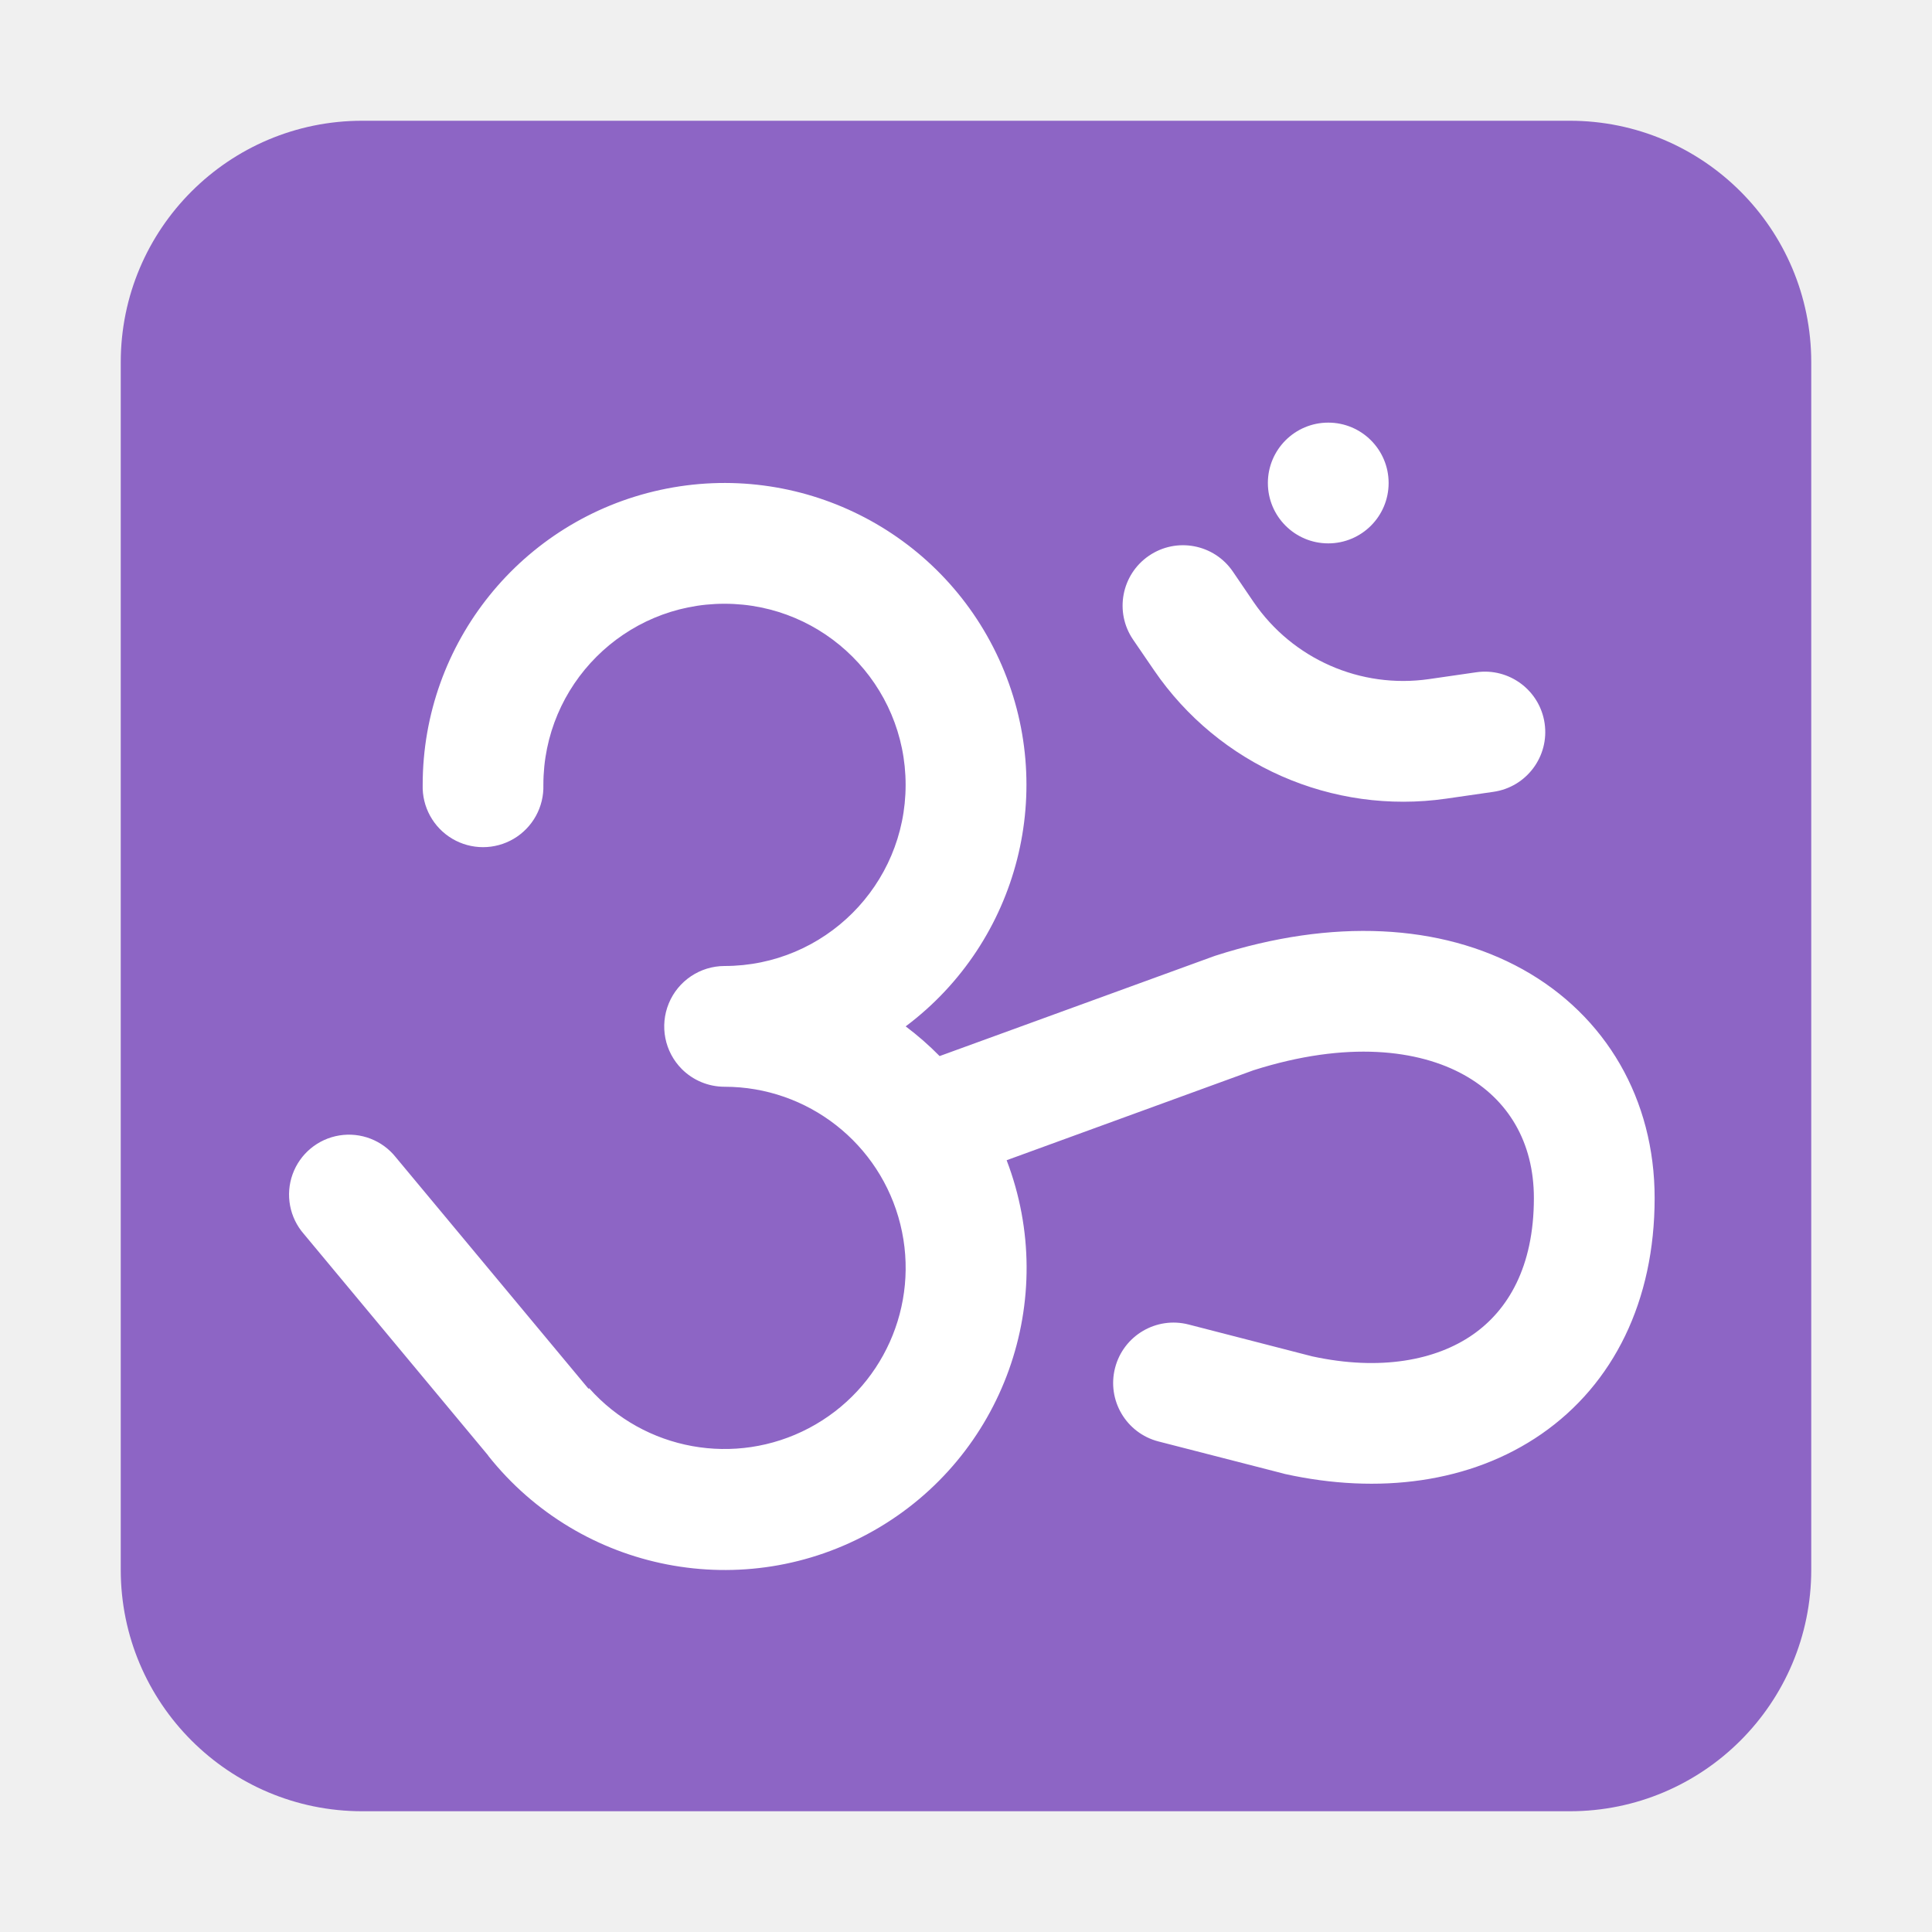
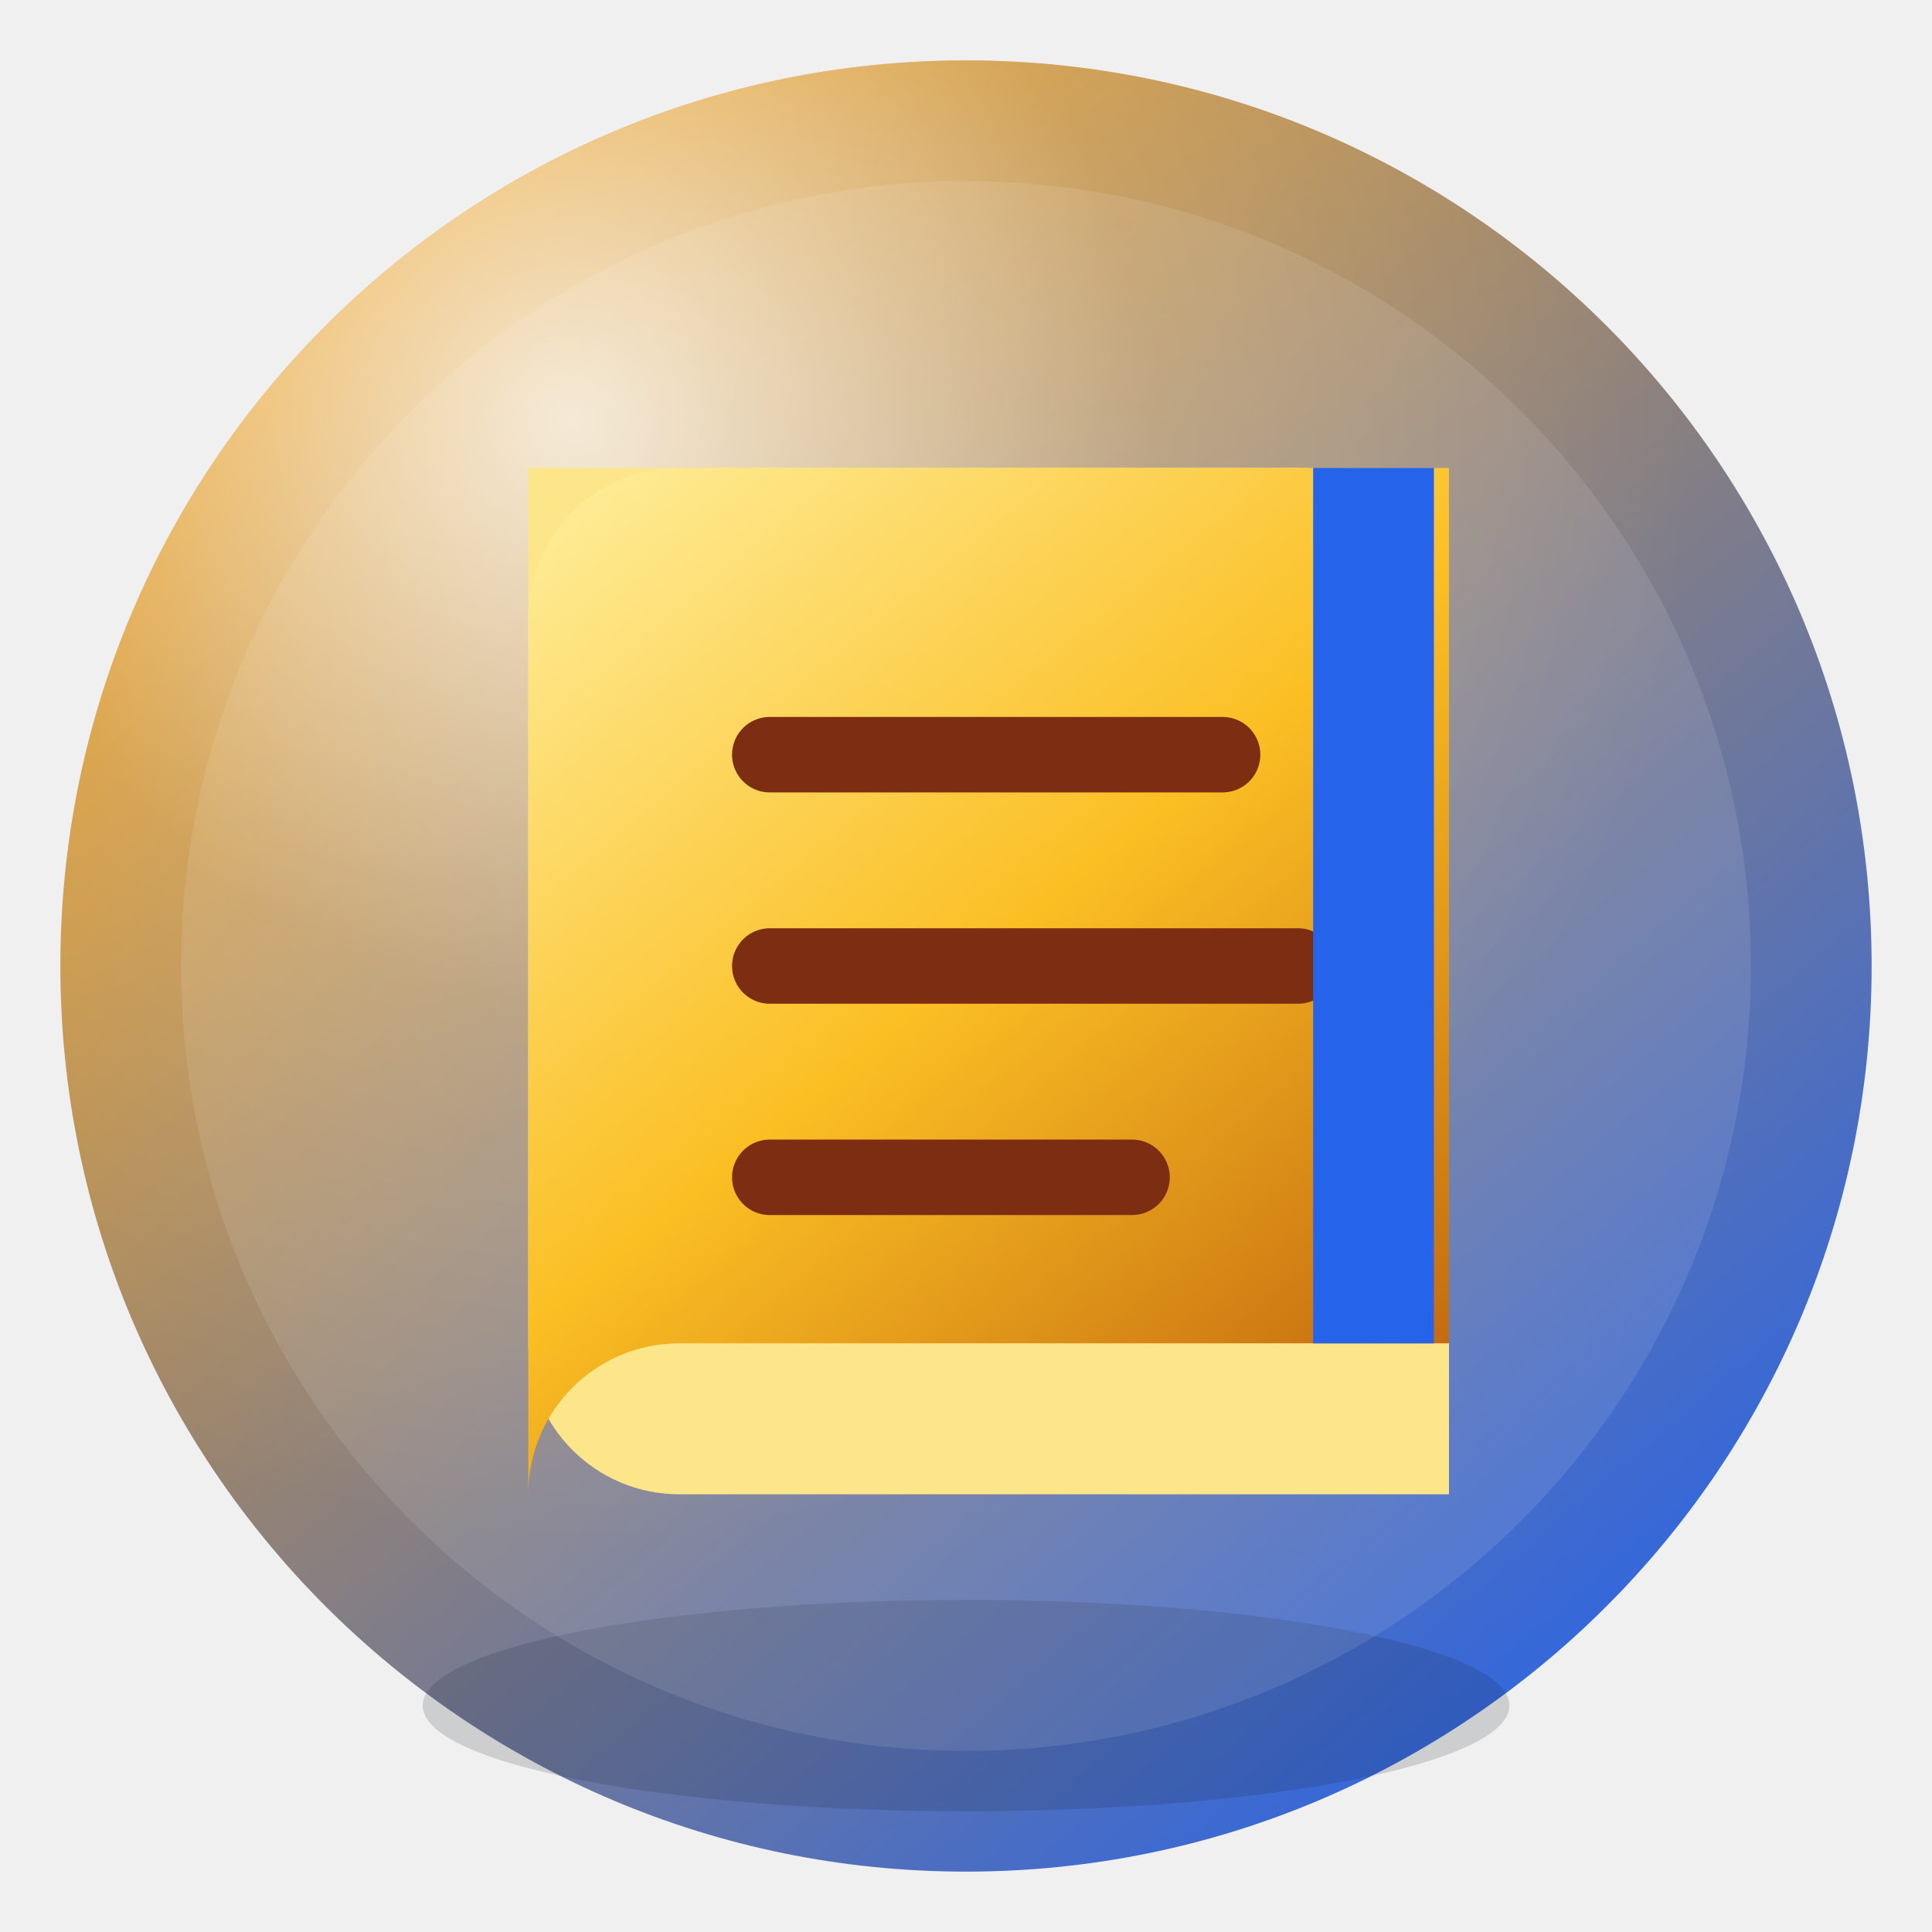
- <svg xmlns="http://www.w3.org/2000/svg" width="1em" height="1em" viewBox="0 0 32 32">
-   <g fill="none">
-     <path fill="#8D65C5" d="M2 6a4 4 0 0 1 4-4h20a4 4 0 0 1 4 4v20a4 4 0 0 1-4 4H6a4 4 0 0 1-4-4z" />
-     <path fill="#fff" d="M22 9a1 1 0 1 0 0-2a1 1 0 0 0 0 2m-7 4a3 3 0 0 1-3 3a1.001 1.001 0 0 0-.707 1.707A1 1 0 0 0 12 18a3 3 0 1 1-2.241 4.994l-.012.008l-3.188-3.83a.992.992 0 1 0-1.525 1.268l3.053 3.669l-.002.001a5 5 0 0 0 8.588-4.893l4.088-1.49c1.553-.494 2.739-.34 3.488.077c.727.404 1.157 1.11 1.157 2.04c0 1.143-.432 1.86-1.015 2.264c-.605.42-1.524.604-2.659.357l-2.045-.527a1 1 0 1 0-.499 1.937l2.063.53l.017.005l.016.004c1.546.341 3.074.15 4.247-.662c1.198-.83 1.875-2.208 1.875-3.908c0-1.633-.803-3.02-2.186-3.789c-1.357-.753-3.15-.849-5.088-.226l-.037.013l-4.532 1.65a5 5 0 0 0-.562-.492a5 5 0 1 0-8-4A1 1 0 1 0 9 13a3 3 0 1 1 6 0" />
-     <path fill="#fff" d="M20.42 9.467a1 1 0 1 0-1.652 1.128l.344.503a5 5 0 0 0 4.843 2.13l.782-.113a1 1 0 0 0-.286-1.98l-.782.113a3 3 0 0 1-2.906-1.277z" />
-   </g>
+ <svg xmlns="http://www.w3.org/2000/svg" viewBox="0 0 128 128">
+   <defs>
+     <linearGradient id="bg" x1="18" y1="10" x2="110" y2="118" gradientUnits="userSpaceOnUse">
+       <stop stop-color="#F59E0B" />
+       <stop offset="1" stop-color="#2563EB" />
+     </linearGradient>
+     <radialGradient id="shine" cx="38" cy="28" r="74" gradientUnits="userSpaceOnUse">
+       <stop stop-color="#FFFFFF" stop-opacity="0.78" />
+       <stop offset="0.52" stop-color="#FFFFFF" stop-opacity="0.16" />
+       <stop offset="1" stop-color="#FFFFFF" stop-opacity="0" />
+     </radialGradient>
+     <linearGradient id="gold" x1="31" y1="25" x2="96" y2="104" gradientUnits="userSpaceOnUse">
+       <stop stop-color="#FFF7B2" />
+       <stop offset="0.5" stop-color="#FBBF24" />
+       <stop offset="1" stop-color="#B45309" />
+     </linearGradient>
+     <linearGradient id="silver" x1="28" y1="22" x2="101" y2="105" gradientUnits="userSpaceOnUse">
+       <stop stop-color="#FFFFFF" />
+       <stop offset="0.55" stop-color="#D8E3F0" />
+       <stop offset="1" stop-color="#7C8EA5" />
+     </linearGradient>
+     <linearGradient id="green" x1="21" y1="25" x2="105" y2="105" gradientUnits="userSpaceOnUse">
+       <stop stop-color="#BBF7D0" />
+       <stop offset="0.55" stop-color="#22C55E" />
+       <stop offset="1" stop-color="#166534" />
+     </linearGradient>
+     <linearGradient id="warm" x1="25" y1="18" x2="106" y2="112" gradientUnits="userSpaceOnUse">
+       <stop stop-color="#FED7AA" />
+       <stop offset="0.48" stop-color="#FB923C" />
+       <stop offset="1" stop-color="#B91C1C" />
+     </linearGradient>
+     <linearGradient id="blue" x1="24" y1="18" x2="106" y2="112" gradientUnits="userSpaceOnUse">
+       <stop stop-color="#BAE6FD" />
+       <stop offset="0.5" stop-color="#38BDF8" />
+       <stop offset="1" stop-color="#1D4ED8" />
+     </linearGradient>
+   </defs>
+   <circle cx="64" cy="64" r="60" fill="url(#bg)" />
+   <circle cx="64" cy="64" r="60" fill="url(#shine)" />
+   <ellipse cx="64" cy="113" rx="36" ry="7" fill="#111827" opacity="0.16" />
+   <circle cx="64" cy="64" r="52" fill="#FFFFFF" opacity="0.10" />
+   <path d="M35 31h51a10 10 0 0 1 10 10v58H45a10 10 0 0 1-10-10Z" fill="#FDE68A" />
+   <path d="M45 31h51v58H45a10 10 0 0 0-10 10V41a10 10 0 0 1 10-10Z" fill="url(#gold)" />
+   <path d="M51 50h30M51 64h35M51 78h24" stroke="#7C2D12" stroke-width="5" stroke-linecap="round" />
+   <path d="M91 31v58" stroke="#2563EB" stroke-width="8" />
</svg>
